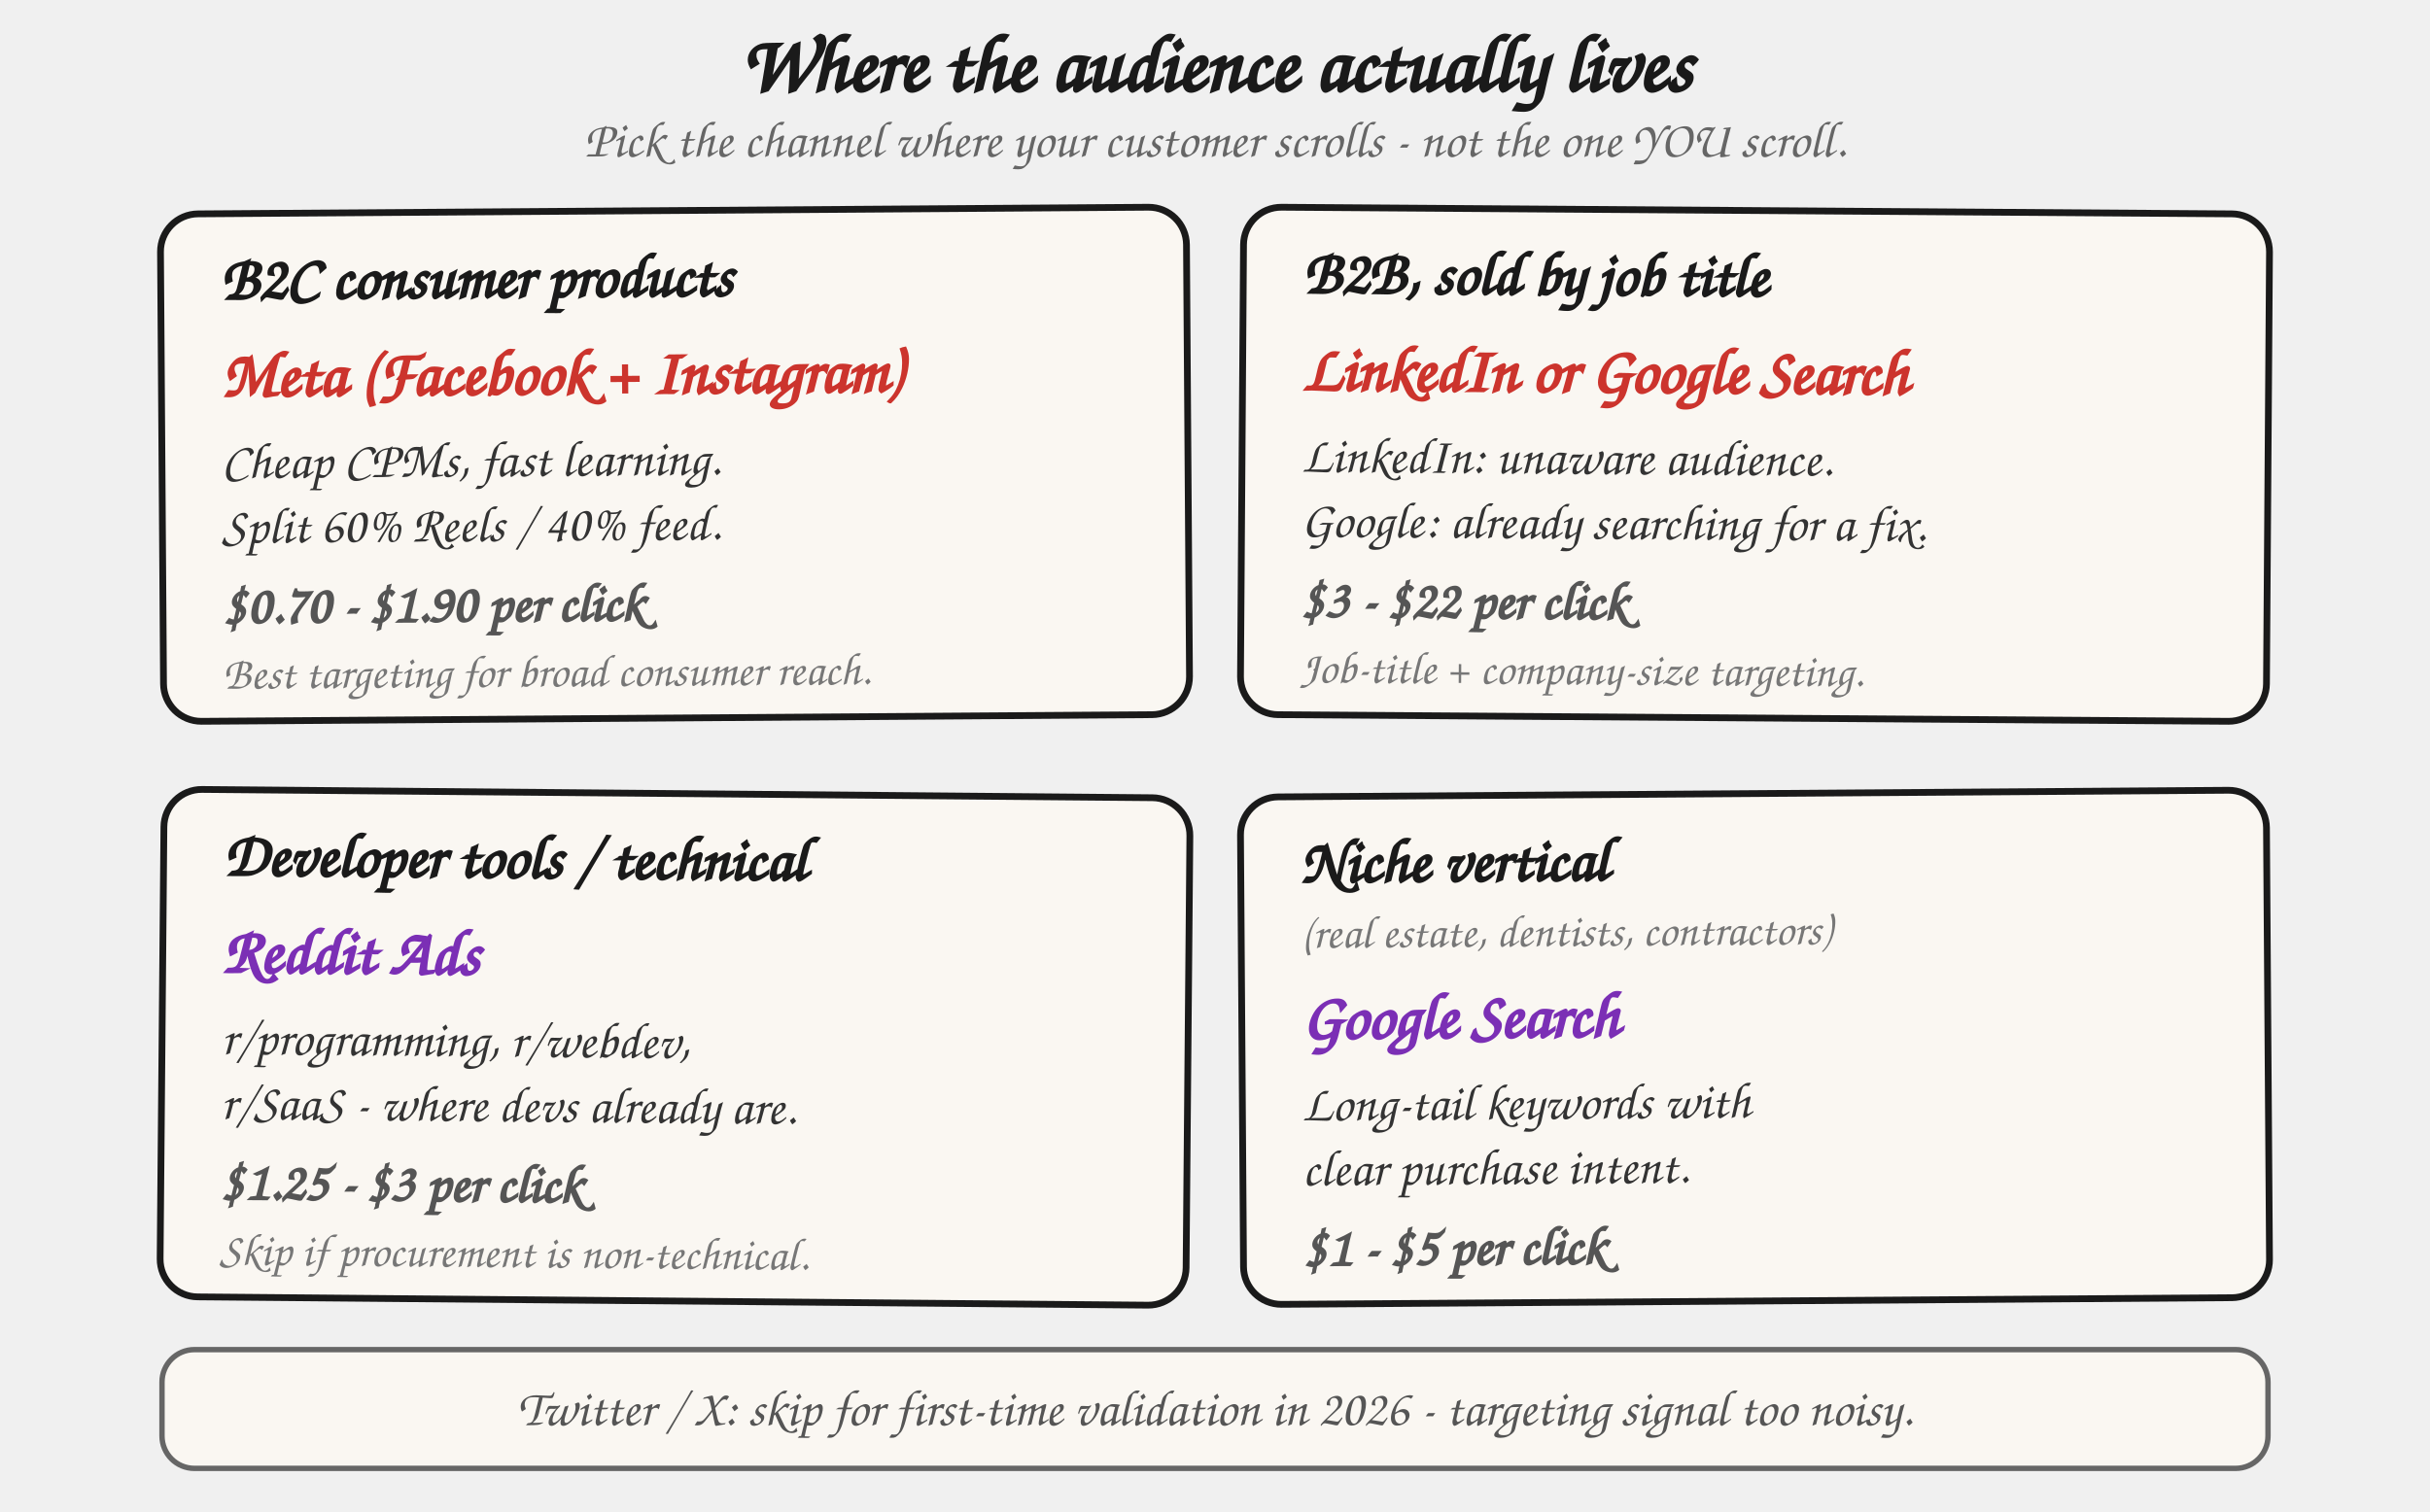
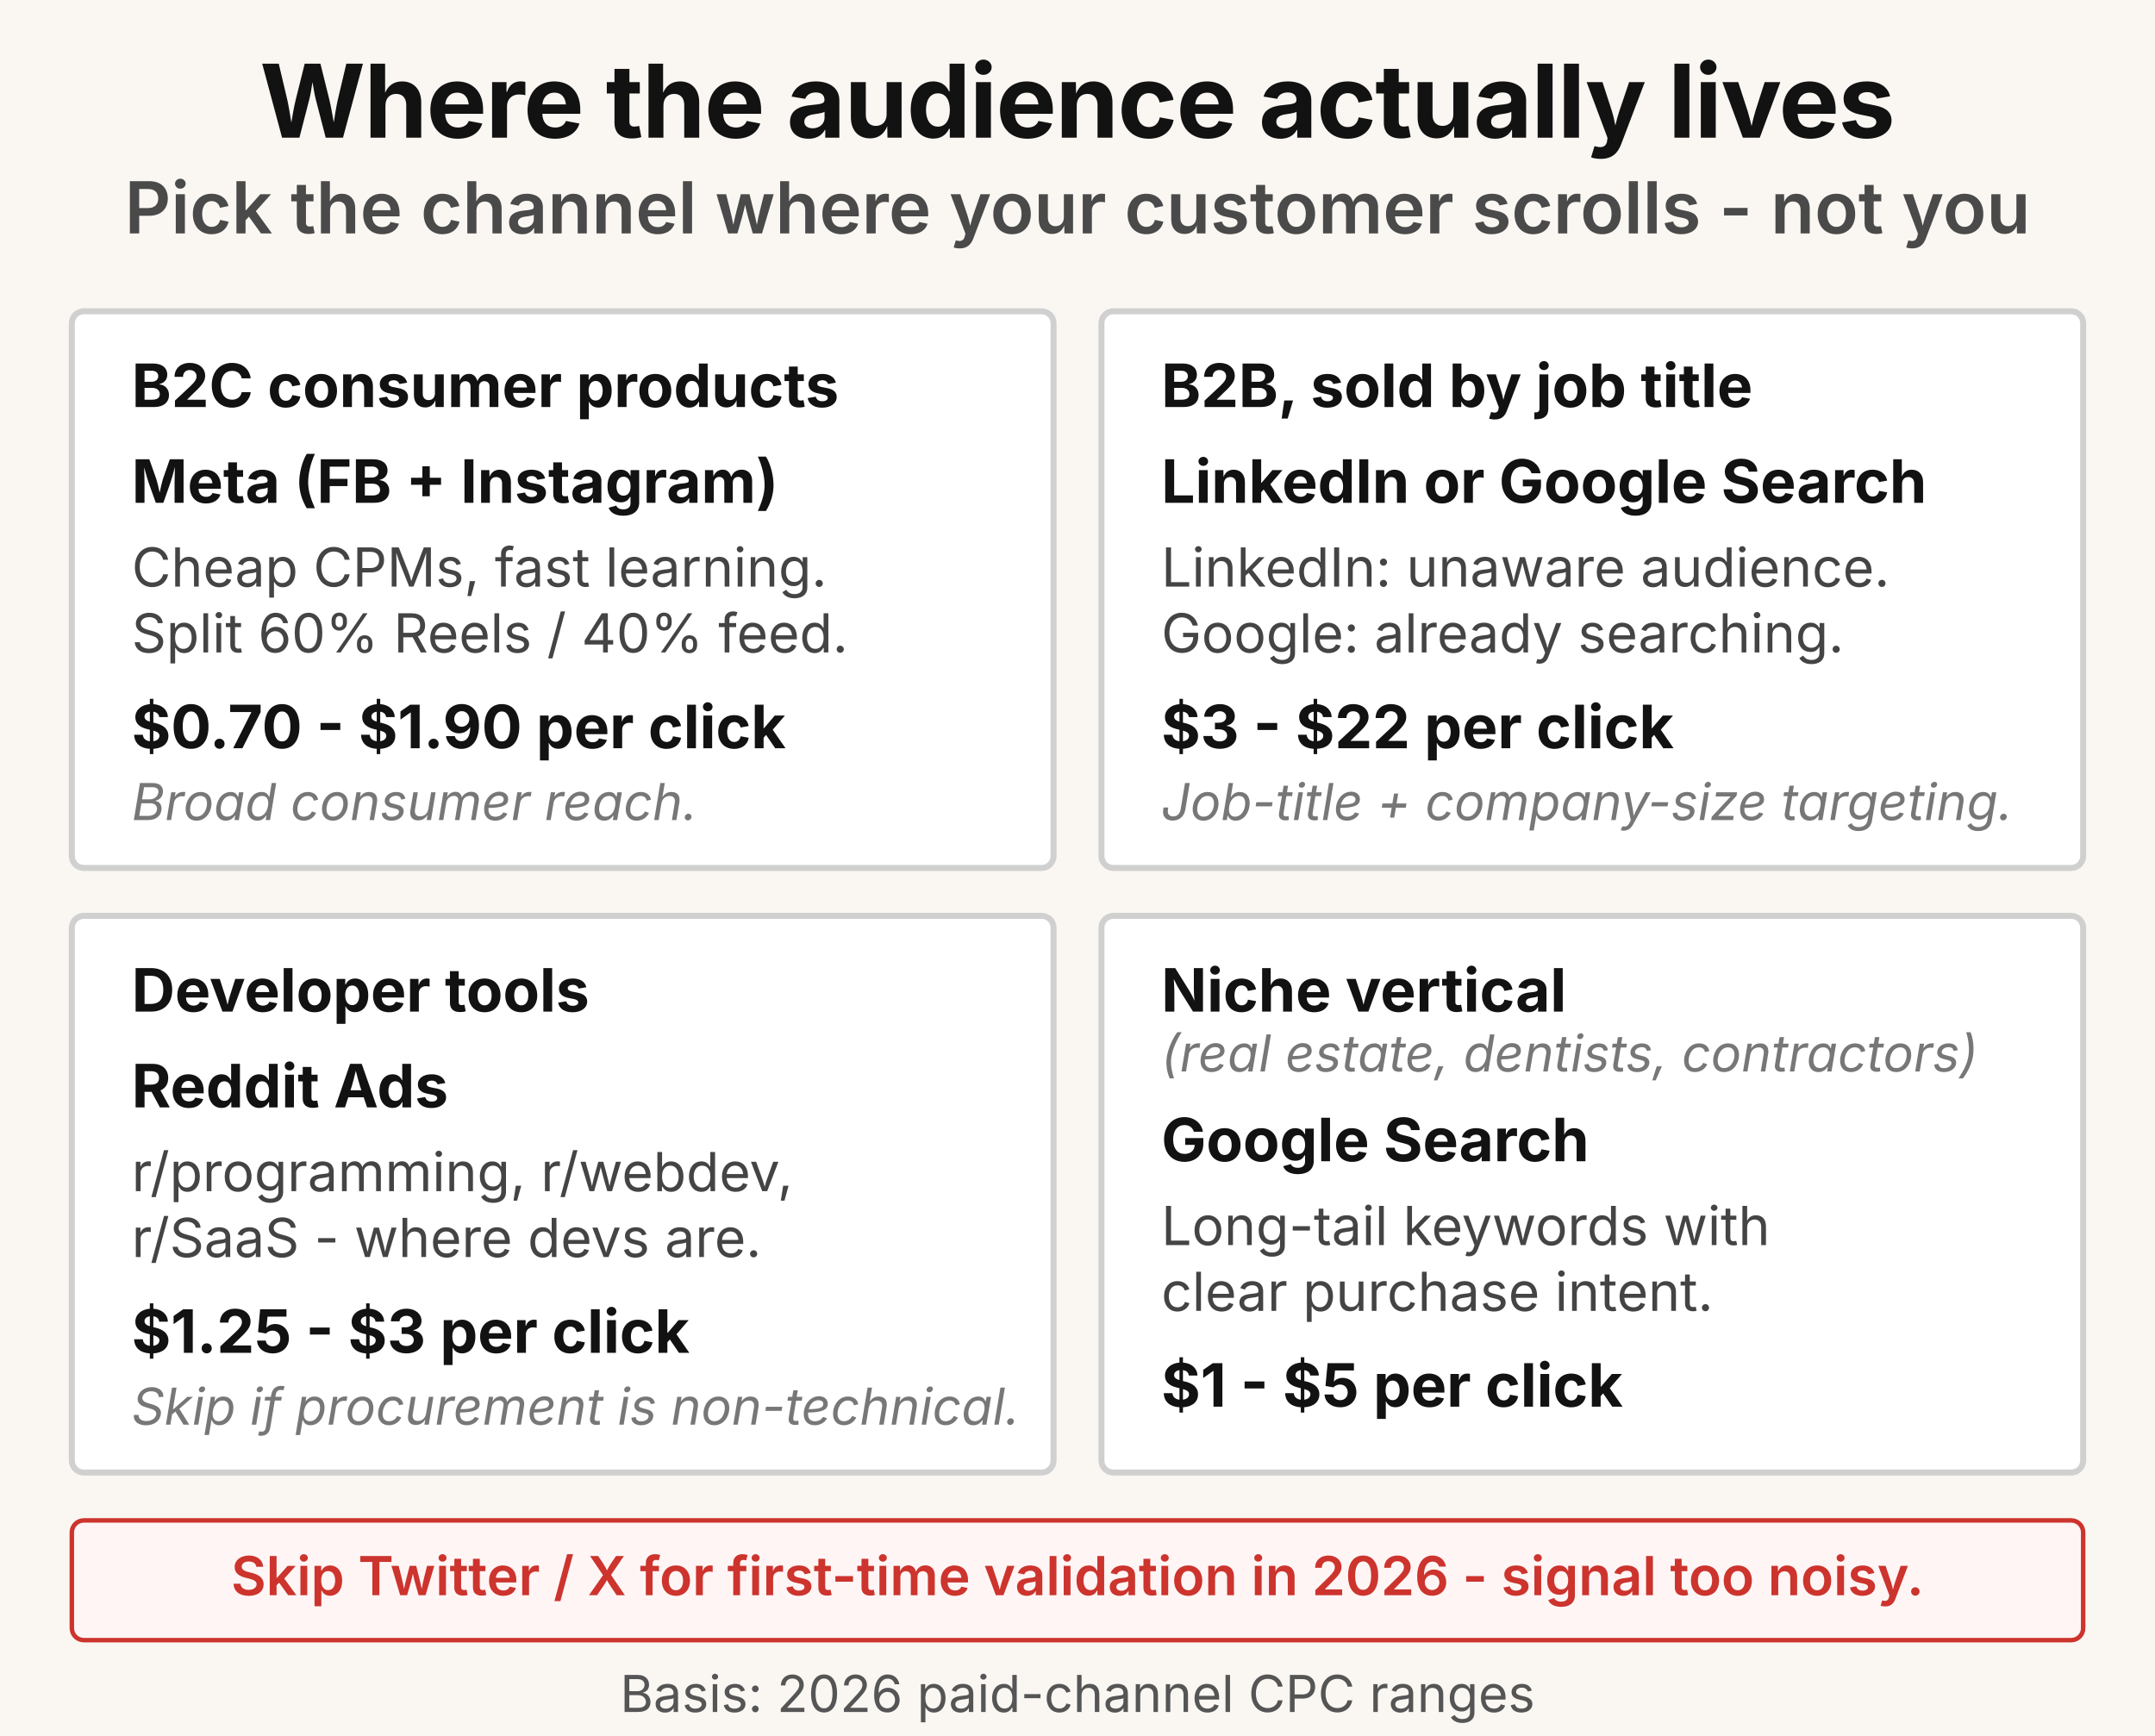
- <svg xmlns="http://www.w3.org/2000/svg" viewBox="0 0 900 560" role="img" aria-labelledby="channel-title">
+ <svg xmlns="http://www.w3.org/2000/svg" viewBox="0 0 720 580" role="img" aria-labelledby="ch-title ch-desc">
  <defs>
    <style>
-       .h     { font-family: "Caveat", "Patrick Hand", "Comic Sans MS", cursive; }
-       .head  { font-size: 30px; font-weight: 700; fill: #1a1a1a; }
-       .sub   { font-size: 19px; fill: #666; font-style: italic; }
-       .icp   { font-size: 23px; font-weight: 700; fill: #1a1a1a; }
-       .chan  { font-size: 24px; font-weight: 700; }
-       .chan-r{ fill: #cc342d; }
-       .chan-p{ fill: #7b2fb5; }
-       .body  { font-size: 19px; fill: #333; }
-       .cpc   { font-size: 20px; font-weight: 700; fill: #555; }
-       .note  { font-size: 17px; fill: #777; font-style: italic; }
-       .box-r { fill: #faf7f2; stroke: #1a1a1a; stroke-width: 2.5; stroke-linejoin: round; }
-       .box-p { fill: #faf7f2; stroke: #1a1a1a; stroke-width: 2.5; stroke-linejoin: round; }
-       .foot  { fill: #faf7f2; stroke: #666; stroke-width: 2; stroke-linejoin: round; }
+       .gk    { font-family: "Space Grotesk", "Inter", system-ui, sans-serif; }
+       .sys   { font-family: system-ui, -apple-system, "Segoe UI", sans-serif; }
+       .head  { font-size: 34px; font-weight: 700; fill: #121212; letter-spacing: -0.4px; }
+       .sub   { font-size: 24px; font-weight: 600; fill: #4a4a4a; }
+       .icp   { font-size: 20px; font-weight: 700; fill: #121212; }
+       .chan  { font-size: 20px; font-weight: 700; fill: #121212; }
+       .body  { font-size: 18px; font-weight: 400; fill: #444444; }
+       .cpc   { font-size: 20px; font-weight: 700; fill: #121212; }
+       .note  { font-size: 17px; font-weight: 400; fill: #777777; font-style: italic; }
+       .foot  { font-size: 18px; font-weight: 600; fill: #cc342d; }
+       .basis { font-size: 17px; font-weight: 400; fill: #555555; }
    </style>
  </defs>
-   <text x="450" y="34" text-anchor="middle" class="h head">Where the audience actually lives</text>
-   <text x="450" y="58" text-anchor="middle" class="h sub">Pick the channel where your customer scrolls - not the one YOU scroll.</text>
-   <g transform="rotate(-0.4 250 172)">
-     <rect x="60" y="78" width="380" height="188" rx="14" class="box-r" />
-     <text x="82" y="110" class="h icp">B2C consumer products</text>
-     <text x="82" y="146" class="h chan chan-r">Meta (Facebook + Instagram)</text>
-     <text x="82" y="176" class="h body">Cheap CPMs, fast learning.</text>
-     <text x="82" y="200" class="h body">Split 60% Reels / 40% feed.</text>
-     <text x="82" y="230" class="h cpc">$0.70 - $1.90 per click</text>
-     <text x="82" y="254" class="h note">Best targeting for broad consumer reach.</text>
-   </g>
-   <g transform="rotate(0.4 650 172)">
-     <rect x="460" y="78" width="380" height="188" rx="14" class="box-r" />
-     <text x="482" y="110" class="h icp">B2B, sold by job title</text>
-     <text x="482" y="146" class="h chan chan-r">LinkedIn or Google Search</text>
-     <text x="482" y="176" class="h body">LinkedIn: unaware audience.</text>
-     <text x="482" y="200" class="h body">Google: already searching for a fix.</text>
-     <text x="482" y="230" class="h cpc">$3 - $22 per click</text>
-     <text x="482" y="254" class="h note">Job-title + company-size targeting.</text>
-   </g>
-   <g transform="rotate(0.5 250 388)">
-     <rect x="60" y="294" width="380" height="188" rx="14" class="box-p" />
-     <text x="82" y="326" class="h icp">Developer tools / technical</text>
-     <text x="82" y="362" class="h chan chan-p">Reddit Ads</text>
-     <text x="82" y="392" class="h body">r/programming, r/webdev,</text>
-     <text x="82" y="416" class="h body">r/SaaS - where devs already are.</text>
-     <text x="82" y="446" class="h cpc">$1.25 - $3 per click</text>
-     <text x="82" y="470" class="h note">Skip if procurement is non-technical.</text>
-   </g>
-   <g transform="rotate(-0.4 650 388)">
-     <rect x="460" y="294" width="380" height="188" rx="14" class="box-p" />
-     <text x="482" y="326" class="h icp">Niche vertical</text>
-     <text x="482" y="350" class="h note">(real estate, dentists, contractors)</text>
-     <text x="482" y="384" class="h chan chan-p">Google Search</text>
-     <text x="482" y="414" class="h body">Long-tail keywords with</text>
-     <text x="482" y="438" class="h body">clear purchase intent.</text>
-     <text x="482" y="468" class="h cpc">$1 - $5 per click</text>
-   </g>
-   <rect x="60" y="500" width="780" height="44" rx="12" class="foot" />
-   <text x="450" y="528" text-anchor="middle" class="h body" style="font-style:italic;fill:#555">Twitter / X: skip for first-time validation in 2026 - targeting signal too noisy.</text>
+   <rect width="720" height="580" fill="#faf7f2" />
+   <text x="360" y="46" text-anchor="middle" class="gk head">Where the audience actually lives</text>
+   <text x="360" y="78" text-anchor="middle" class="gk sub">Pick the channel where your customer scrolls - not you</text>
+   <rect x="24" y="104" width="328" height="186" rx="4" fill="#ffffff" stroke="#d0d0d0" stroke-width="2" />
+   <text x="44" y="136" class="gk icp">B2C consumer products</text>
+   <text x="44" y="168" class="gk chan">Meta (FB + Instagram)</text>
+   <text x="44" y="196" class="sys body">Cheap CPMs, fast learning.</text>
+   <text x="44" y="218" class="sys body">Split 60% Reels / 40% feed.</text>
+   <text x="44" y="250" class="gk cpc">$0.70 - $1.90 per click</text>
+   <text x="44" y="274" class="sys note">Broad consumer reach.</text>
+   <rect x="368" y="104" width="328" height="186" rx="4" fill="#ffffff" stroke="#d0d0d0" stroke-width="2" />
+   <text x="388" y="136" class="gk icp">B2B, sold by job title</text>
+   <text x="388" y="168" class="gk chan">LinkedIn or Google Search</text>
+   <text x="388" y="196" class="sys body">LinkedIn: unaware audience.</text>
+   <text x="388" y="218" class="sys body">Google: already searching.</text>
+   <text x="388" y="250" class="gk cpc">$3 - $22 per click</text>
+   <text x="388" y="274" class="sys note">Job-title + company-size targeting.</text>
+   <rect x="24" y="306" width="328" height="186" rx="4" fill="#ffffff" stroke="#d0d0d0" stroke-width="2" />
+   <text x="44" y="338" class="gk icp">Developer tools</text>
+   <text x="44" y="370" class="gk chan">Reddit Ads</text>
+   <text x="44" y="398" class="sys body">r/programming, r/webdev,</text>
+   <text x="44" y="420" class="sys body">r/SaaS - where devs are.</text>
+   <text x="44" y="452" class="gk cpc">$1.25 - $3 per click</text>
+   <text x="44" y="476" class="sys note">Skip if procurement is non-technical.</text>
+   <rect x="368" y="306" width="328" height="186" rx="4" fill="#ffffff" stroke="#d0d0d0" stroke-width="2" />
+   <text x="388" y="338" class="gk icp">Niche vertical</text>
+   <text x="388" y="358" class="sys note">(real estate, dentists, contractors)</text>
+   <text x="388" y="388" class="gk chan">Google Search</text>
+   <text x="388" y="416" class="sys body">Long-tail keywords with</text>
+   <text x="388" y="438" class="sys body">clear purchase intent.</text>
+   <text x="388" y="470" class="gk cpc">$1 - $5 per click</text>
+   <rect x="24" y="508" width="672" height="40" rx="4" fill="#fff5f5" stroke="#cc342d" stroke-width="1.5" />
+   <text x="360" y="533" text-anchor="middle" class="sys foot">Skip Twitter / X for first-time validation in 2026 - signal too noisy.</text>
+   <text x="360" y="572" text-anchor="middle" class="sys basis">Basis: 2026 paid-channel CPC ranges</text>
</svg>
